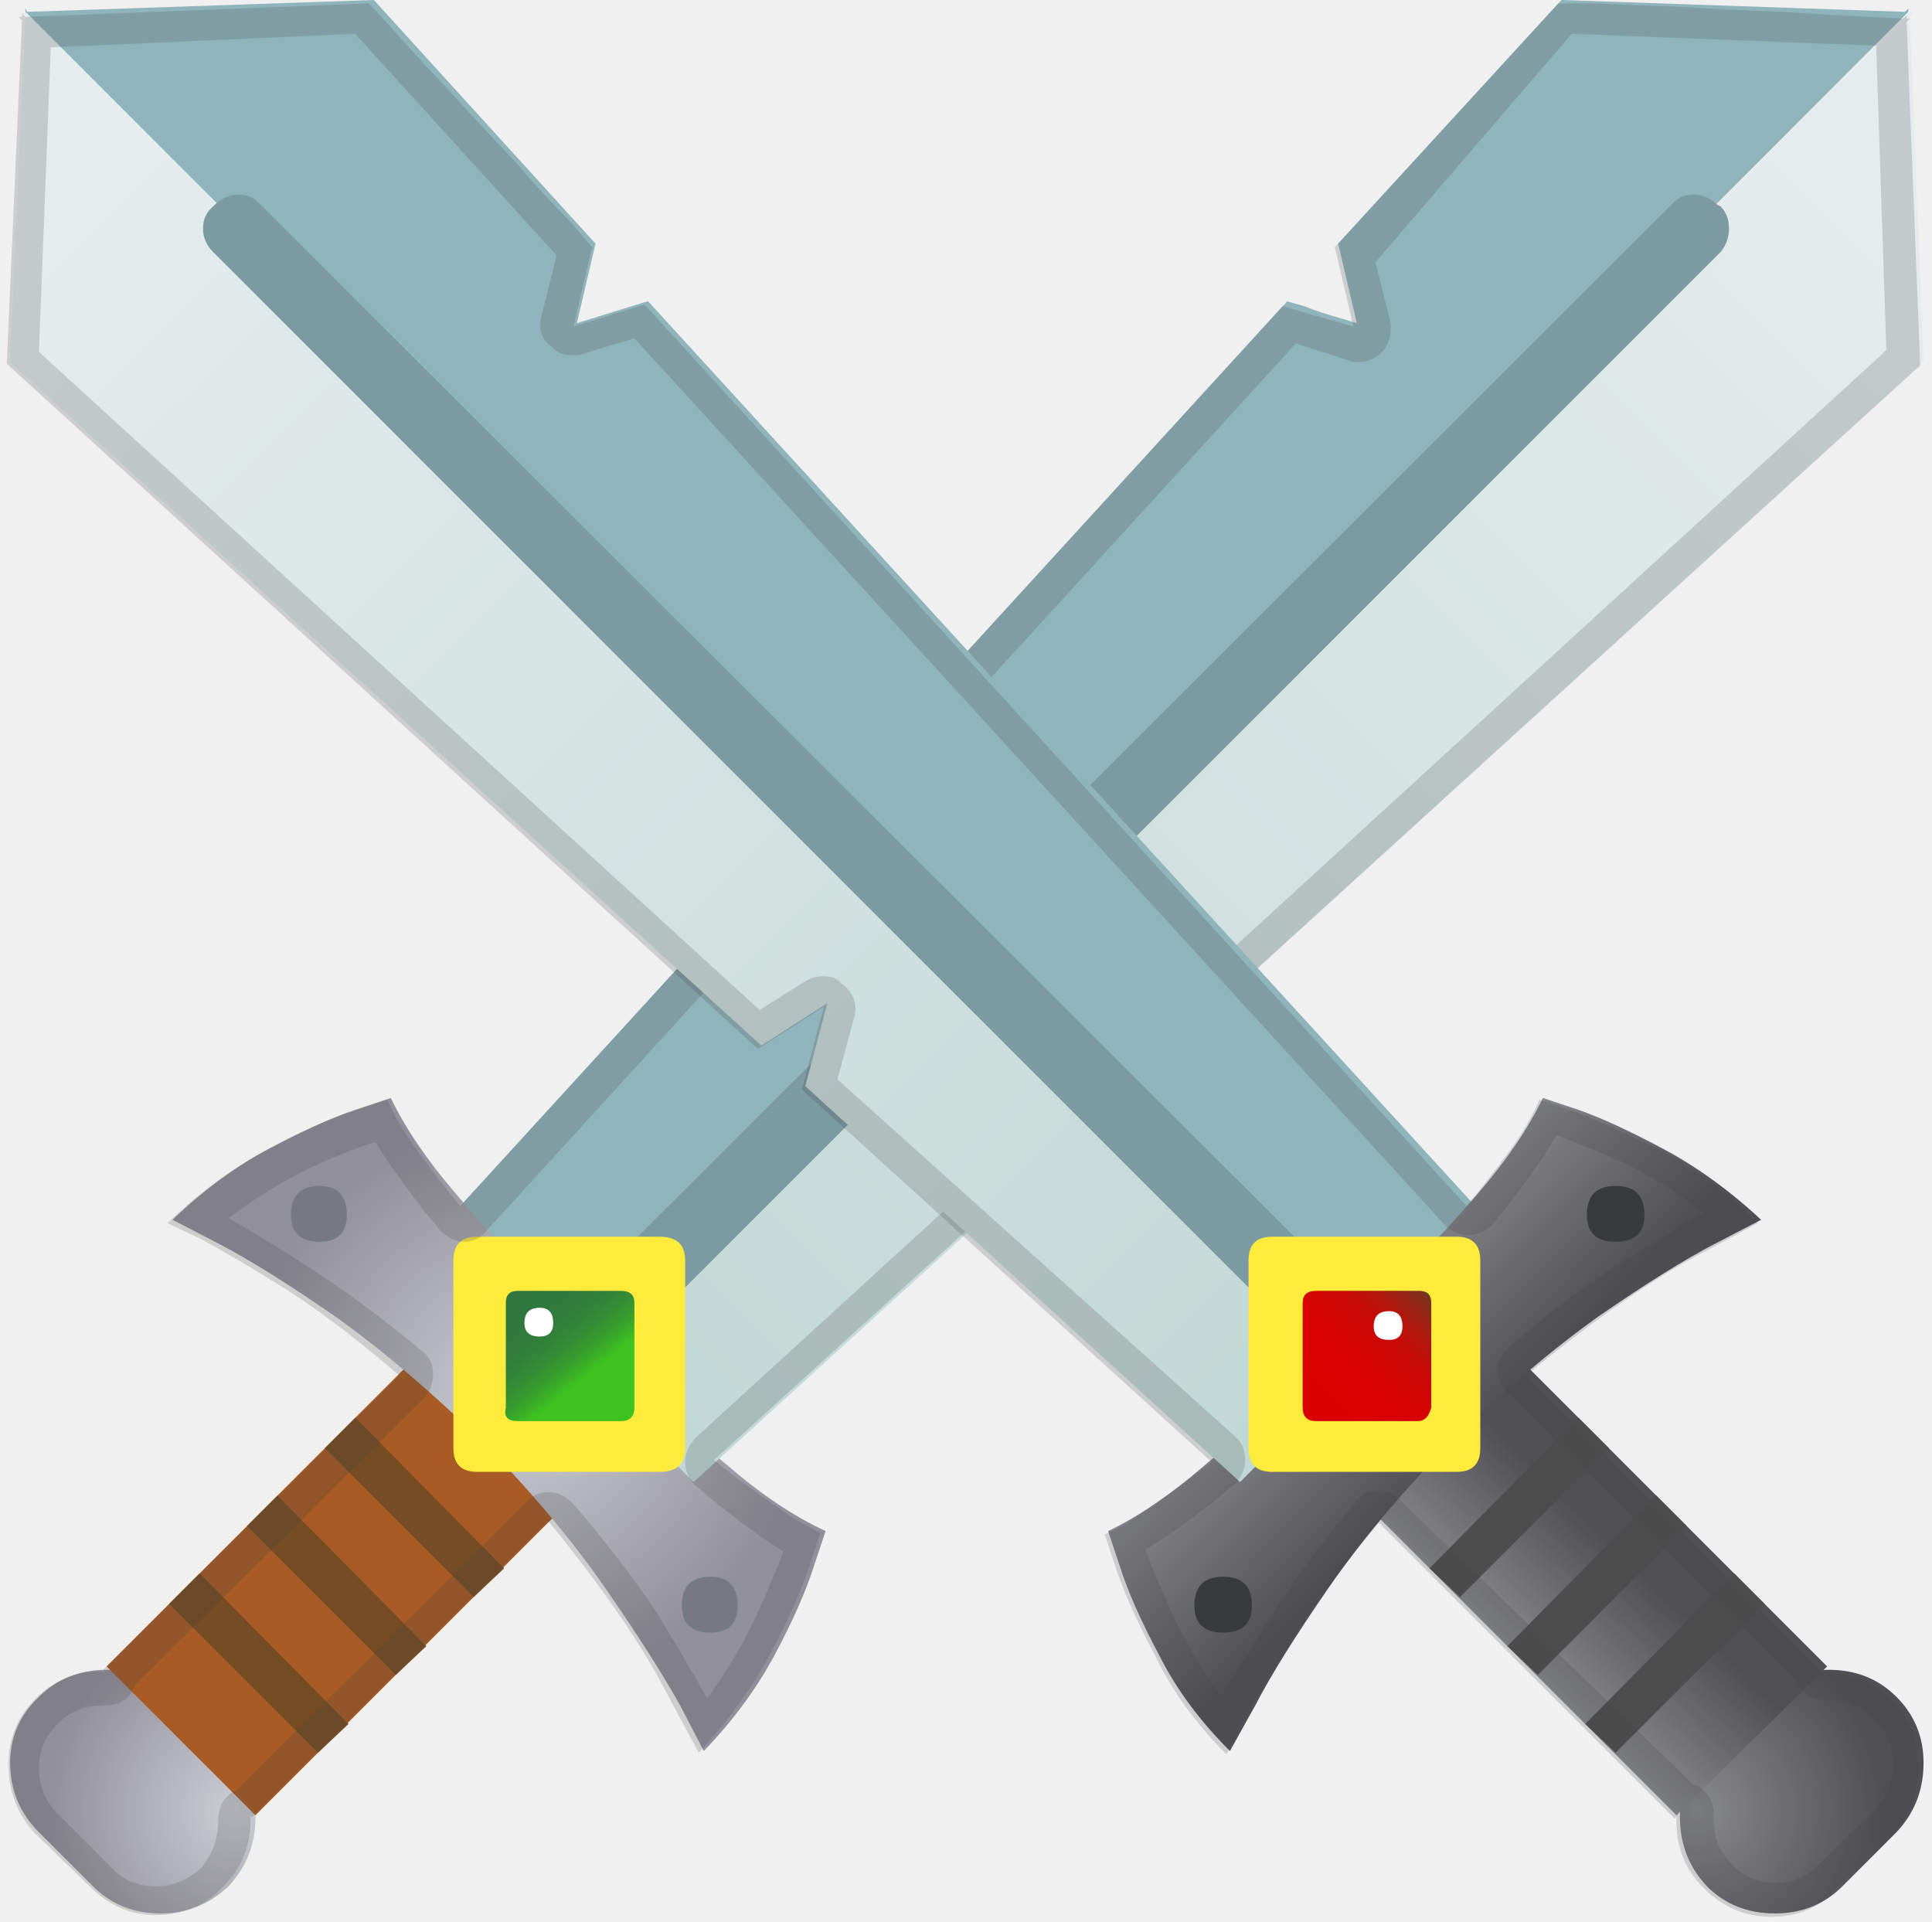
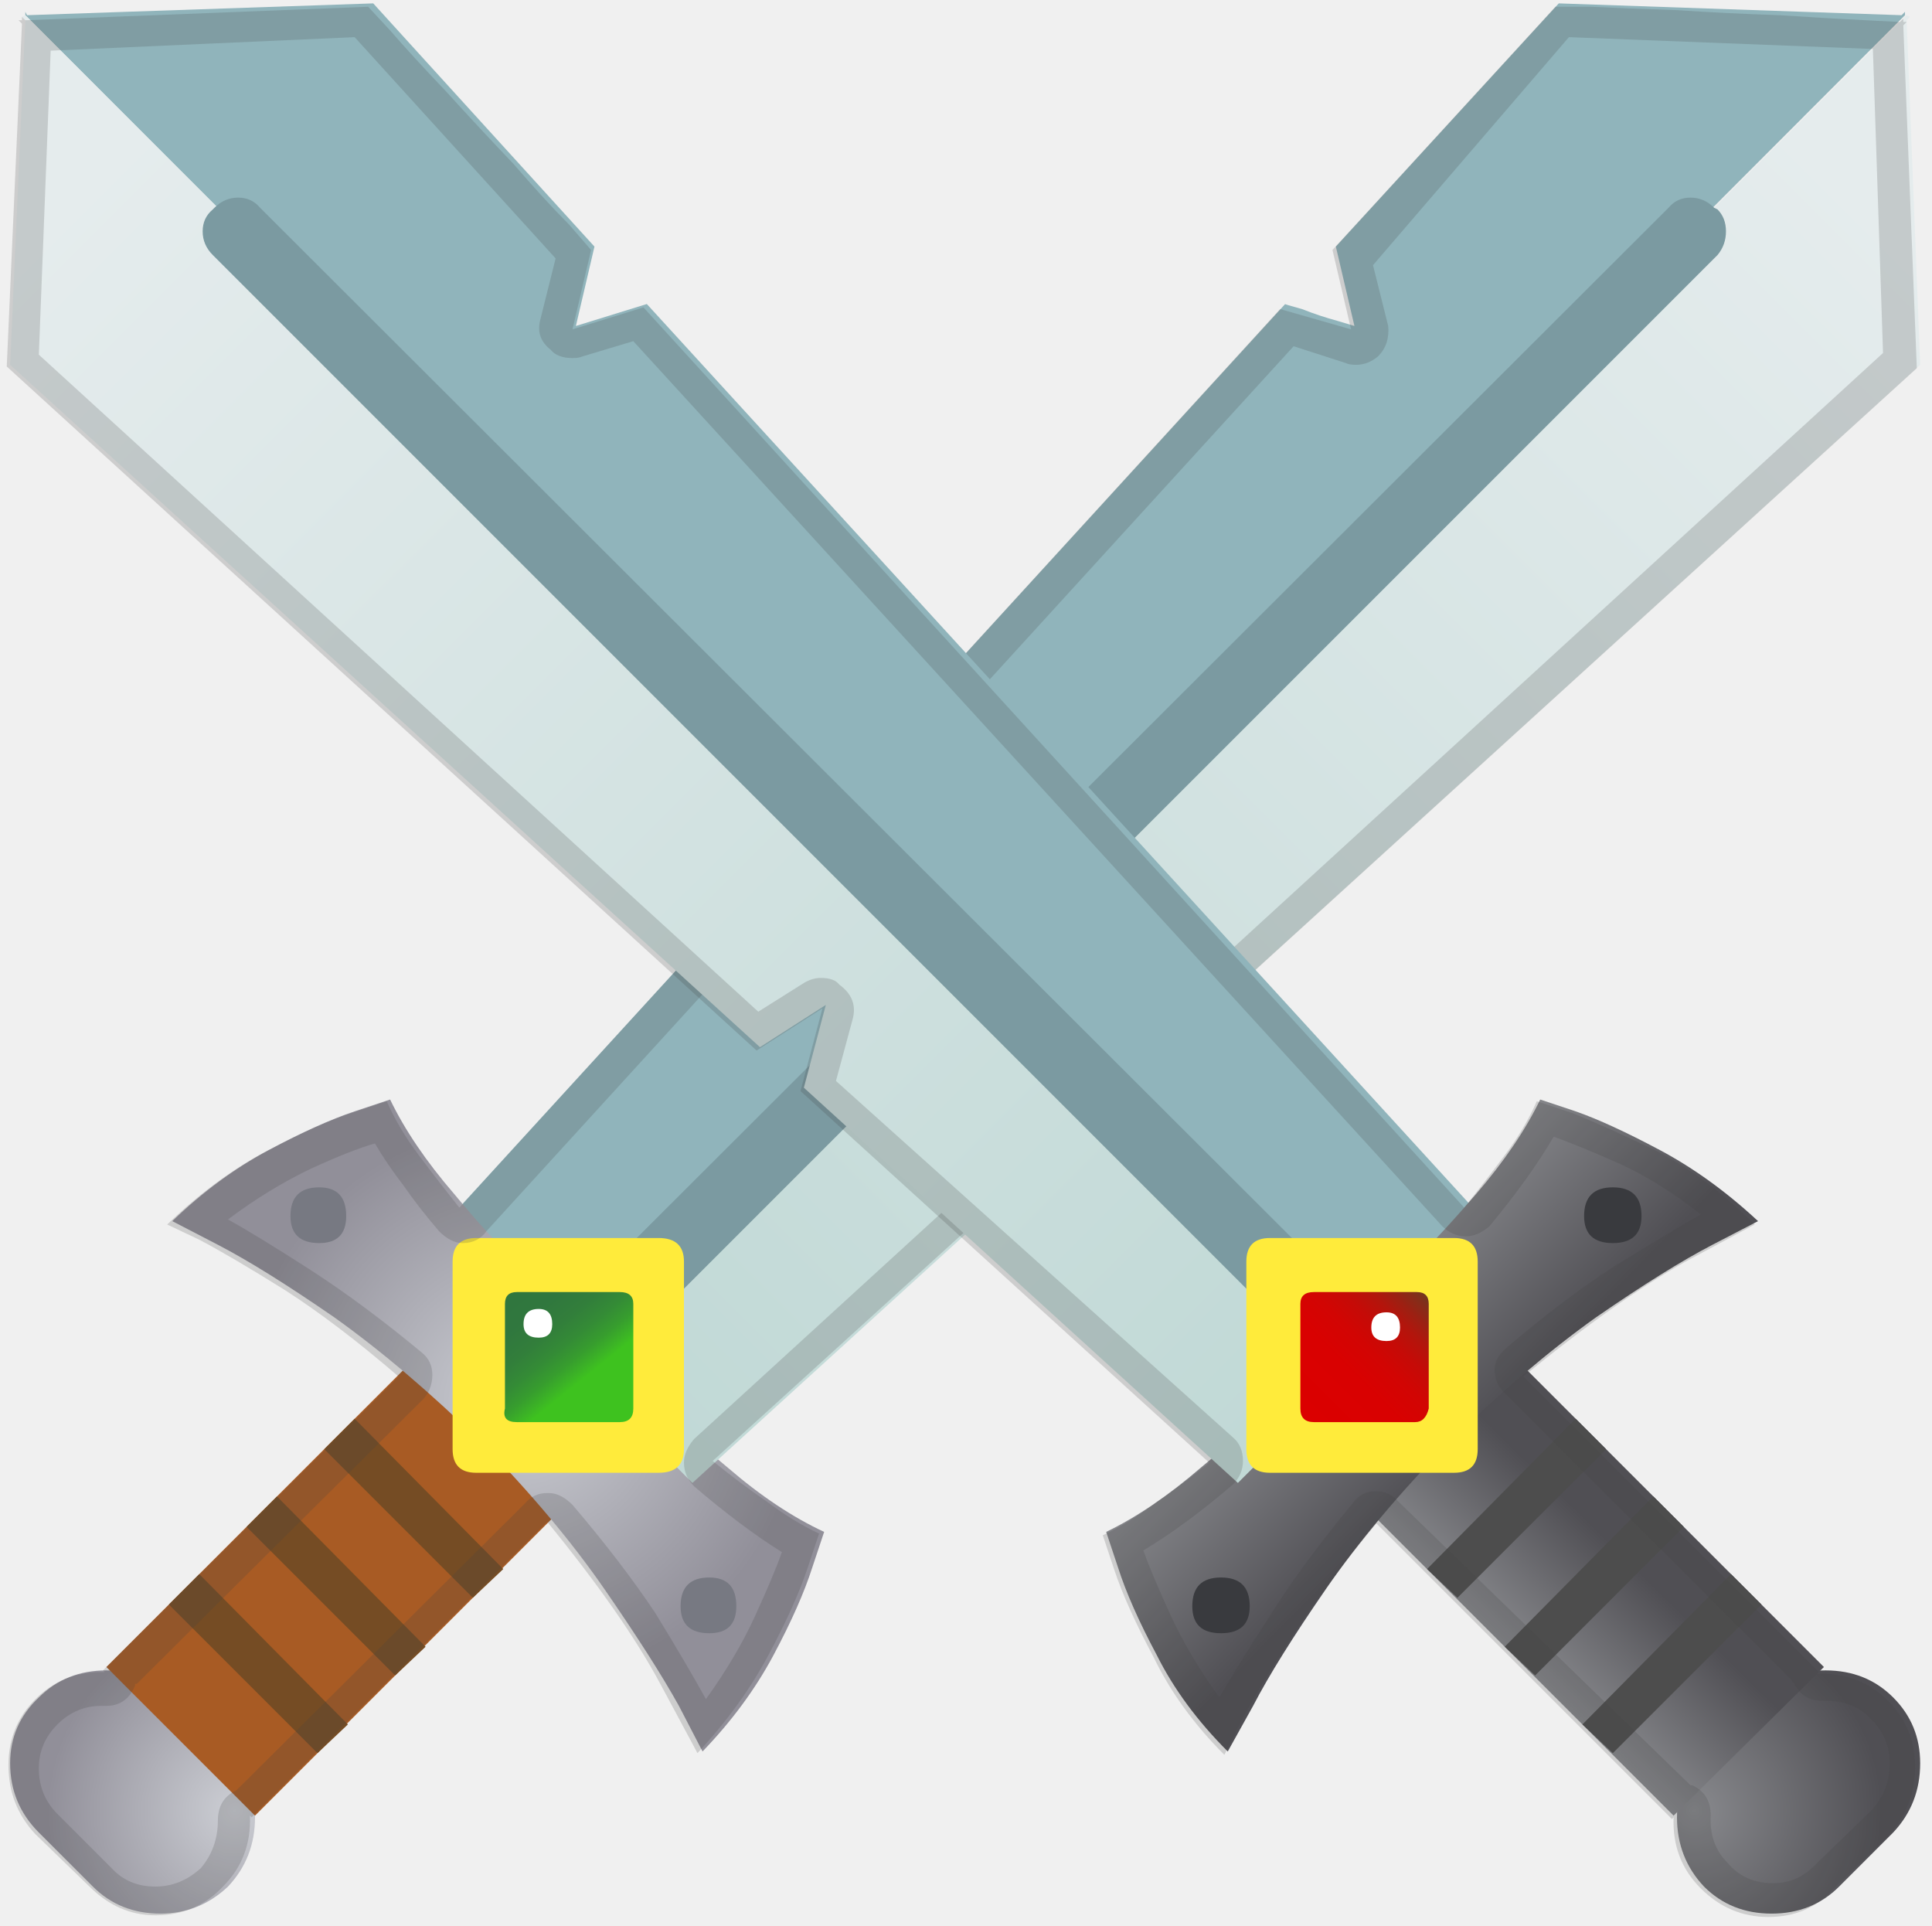
- <svg xmlns="http://www.w3.org/2000/svg" width="1142" height="1136" preserveAspectRatio="xMinYMin slice" viewBox="68 -218 1142 1136" version="1.1">
+ <svg xmlns="http://www.w3.org/2000/svg" width="286" height="285" preserveAspectRatio="xMinYMin slice" viewBox="17 -55 286 285" version="1.1">
  <defs>
    <radialGradient id="gradient_0" spreadMethod="pad" gradientUnits="userSpaceOnUse" fx="-254" fy="39" fr="0" cx="-254" cy="39" r="111" gradientTransform="matrix(-0.7071,0.7071,0.7071,0.7071,0,0)">
      <stop offset="0%" stop-color="#CCCED4" />
      <stop offset="100%" stop-color="#918F99" />
    </radialGradient>
    <radialGradient id="gradient_1" spreadMethod="pad" gradientUnits="userSpaceOnUse" fx="-203" fy="330" fr="0" cx="-203" cy="330" r="165" gradientTransform="matrix(-0.7071,0.7071,0.7071,0.7071,0,0)">
      <stop offset="0%" stop-color="#CCCED4" />
      <stop offset="100%" stop-color="#918F99" />
    </radialGradient>
    <linearGradient id="gradient_2" spreadMethod="pad" gradientUnits="userSpaceOnUse" x1="1184" y1="791" x2="425.5" y2="32.5">
      <stop offset="0%" stop-color="#E5ECED" />
      <stop offset="100%" stop-color="#BFD8D5" />
    </linearGradient>
    <linearGradient id="gradient_3" spreadMethod="pad" gradientUnits="userSpaceOnUse" x1="362" y1="170" x2="414.608" y2="104.488">
      <stop offset="0%" stop-color="#30753F" />
      <stop offset="41%" stop-color="#30773E" />
      <stop offset="59%" stop-color="#327E3B" />
      <stop offset="73%" stop-color="#348B36" />
      <stop offset="85%" stop-color="#379D2E" />
      <stop offset="95%" stop-color="#3CB525" />
      <stop offset="100%" stop-color="#3EC21F" />
    </linearGradient>
    <radialGradient id="gradient_4" spreadMethod="pad" gradientUnits="userSpaceOnUse" fx="650" fy="-865" fr="0" cx="650" cy="-865" r="111" gradientTransform="matrix(0.7071,0.7071,-0.7071,0.7071,0,0)">
      <stop offset="0%" stop-color="#88898D" />
      <stop offset="100%" stop-color="#504F54" />
    </radialGradient>
    <linearGradient id="gradient_5" spreadMethod="pad" gradientUnits="userSpaceOnUse" x1="967" y1="-63" x2="1028.492" y2="-0.5">
      <stop offset="0%" stop-color="#88898D" />
      <stop offset="100%" stop-color="#504F54" />
    </linearGradient>
    <linearGradient id="gradient_6" spreadMethod="pad" gradientUnits="userSpaceOnUse" x1="847" y1="145" x2="931.5" y2="61.506">
      <stop offset="0%" stop-color="#88898D" />
      <stop offset="100%" stop-color="#504F54" />
    </linearGradient>
    <linearGradient id="gradient_7" spreadMethod="pad" gradientUnits="userSpaceOnUse" x1="95" y1="791" x2="852.5" y2="32.501">
      <stop offset="0%" stop-color="#E5ECED" />
      <stop offset="100%" stop-color="#BFD8D5" />
    </linearGradient>
    <linearGradient id="gradient_8" spreadMethod="pad" gradientUnits="userSpaceOnUse" x1="839" y1="81" x2="911.5" y2="153.5">
      <stop offset="0%" stop-color="#DB0000" />
      <stop offset="38%" stop-color="#D90101" />
      <stop offset="55%" stop-color="#D20503" />
      <stop offset="68%" stop-color="#C50B07" />
      <stop offset="79%" stop-color="#B3150C" />
      <stop offset="88%" stop-color="#9B2113" />
      <stop offset="97%" stop-color="#7F301B" />
      <stop offset="100%" stop-color="#72361F" />
    </linearGradient>
  </defs>
-   <path d="M91,-165 q-17,17 -17,41 q0,23 17,39 q16,16 40,16 q23,0 40,-16 l32,-32 q16,-16 16,-39 q0,-24 -16,-41 q-17,-16 -40,-16 q-24,0 -40,16 l-32,32 Z" fill="url(#gradient_0)" transform="matrix(1,0,0,-1,0,700)" />
-   <path d="M131,-67 l88,-88 l185,185 l-88,88 l-185,-185 Z" fill="#A85B24" transform="matrix(1,0,0,-1,0,700)" />
-   <path d="M870,727 q0,0 -10,3 q-11,3 -21,7 q-11,3 -10,3 l-501,-548 l75,-75 l793,794 v2 l-2,-2 l-203,7 l-132,-144 l11,-47 Z" fill="#90B4BB" transform="matrix(1,0,0,-1,0,700)" />
-   <path d="M170,197 q0,0 27,-14 q27,-14 69,-43 q42,-30 87,-74 q44,-45 73,-87 q29,-42 44,-69 q14,-27 14,-27 q26,27 42,57 q16,30 23,52 q7,21 7,21 q-28,13 -57,38 q-29,24 -51,47 q-22,23 -29,31 q0,0 0,1 q-1,0 -2,1 q-1,0 -1,1 q-1,1 -1,1 q-8,7 -31,29 q-23,22 -47,51 q-25,29 -38,56 q0,0 -21,-7 q-21,-7 -51,-23 q-30,-16 -57,-42 Z" fill="url(#gradient_1)" transform="matrix(1,0,0,-1,0,700)" />
-   <path d="M1199,910 l-2,1 l-794,-794 l75,-75 l257,234 l-13,49 l39,-25 l444,404 l-8,204 l2,2 Z" fill="url(#gradient_2)" transform="matrix(1,0,0,-1,0,700)" />
-   <path d="M436,151 q-6,6 -6,14 q0,8 6,13 l620,619 q5,6 13,6 q8,0 14,-6 l2,-1 q5,-5 5,-13 q0,-8 -5,-14 l-620,-620 q-6,-5 -14,-5 q-8,0 -13,5 l-2,2 Z" fill="#7B9AA1" transform="matrix(1,0,0,-1,0,700)" />
-   <path d="M350,48 q-14,0 -14,14 v111 q0,14 14,14 h108 q15,0 15,-14 v-111 q0,-14 -15,-14 h-108 Z" fill="#FFEB3B" transform="matrix(1,0,0,-1,0,700)" />
-   <path d="M374,78 q-9,0 -7,8 v62 q0,7 7,7 h61 q8,0 8,-7 v-62 q0,-8 -8,-8 h-61 Z" fill="url(#gradient_3)" transform="matrix(1,0,0,-1,0,700)" />
-   <path d="M504,-31 q0,17 -16,17 q-17,0 -17,-17 q0,-16 17,-16 q16,0 16,16 Z M273,200 q0,17 -16,17 q-17,0 -17,-17 q0,-16 17,-16 q16,0 16,16 Z" fill="#777982" transform="matrix(1,0,0,-1,0,700)" />
-   <path d="M348,-26 l18,17 l-88,89 l-18,-18 l88,-88 Z M302,-72 l18,17 l-88,89 l-18,-18 l88,-88 Z M256,-118 l18,17 l-88,89 l-18,-18 l88,-88 Z" fill="#754C24" transform="matrix(1,0,0,-1,0,700)" />
-   <path d="M997,898 l-116,-135 l9,-36 q1,-11 -6,-18 q-6,-5 -13,-5 q-4,0 -6,1 l-31,10 l-478,-524 q-5,-7 -14,-7 q-7,0 -14,7 q-12,14 -21,27 q-10,13 -17,25 q-14,-4 -38,-15 q-25,-12 -49,-30 q18,-10 49,-30 q31,-20 66,-49 q6,-5 6,-13 q0,-8 -5,-14 l-170,-169 q-1,0 -1,0 q0,-1 0,-1 q-5,-12 -17,-12 h-1 h-2 q-15,0 -26,-11 q-11,-11 -11,-26 q0,-16 11,-27 l32,-32 q10,-11 26,-11 q15,0 27,11 q10,12 10,28 q0,13 11,18 q0,0 1,1 l170,169 q5,6 13,6 h1 q7,0 14,-7 q29,-34 49,-64 q19,-31 30,-51 q18,25 29,49 q11,24 16,38 q-24,15 -52,39 q-6,6 -6,14 q0,7 6,14 l233,213 l-11,37 q-1,13 8,20 q5,4 11,4 q6,0 10,-3 l28,-17 l425,389 l-6,180 l-180,7 Z M989,916 q0,0 21,0 q20,-1 51,-2 q30,-2 61,-3 q30,-2 51,-3 q20,-1 20,-1 l2,2 v-2 h2 l-2,-2 l8,-203 l-444,-404 l-39,24 l12,-47 l-242,-220 q16,-13 32,-24 q16,-12 31,-19 q0,0 -7,-21 q-7,-21 -23,-51 q-16,-30 -42,-58 q0,0 -22,41 q-22,41 -67,96 l-175,-175 l-1,1 q1,-25 -16,-42 q-16,-17 -40,-17 q-22,0 -39,17 l-32,31 q-16,17 -16,41 q0,23 16,39 q16,16 39,16 h2 l-1,1 l175,174 q-36,31 -67,51 q-32,20 -51,30 q-19,9 -19,9 q28,27 58,43 q30,16 51,23 q21,7 21,7 q7,-16 19,-32 q12,-16 24,-31 l486,532 l42,-12 l-11,47 l132,144 Z" fill="#424242" fill-opacity="0.2" transform="matrix(1,0,0,-1,0,700)" />
-   <path d="M1189,-165 q16,17 16,41 q0,23 -16,39 q-16,16 -40,16 q-24,0 -40,-16 l-32,-32 q-16,-16 -16,-39 q0,-24 16,-41 q16,-16 40,-16 q24,0 40,16 l32,32 Z" fill="url(#gradient_4)" transform="matrix(1,0,0,-1,0,700)" />
-   <path d="M1148,-67 l-185,185 l-88,-89 l184,-184 l89,88 Z" fill="url(#gradient_5)" transform="matrix(1,0,0,-1,0,700)" />
-   <path d="M409,727 l42,13 l501,-548 l-75,-75 l-794,794 v2 l1,-2 l205,7 l131,-144 l-11,-47 Z" fill="#90B4BB" transform="matrix(1,0,0,-1,0,700)" />
-   <path d="M1109,197 q0,0 -27,-14 q-27,-14 -69,-43 q-42,-30 -87,-74 q-44,-45 -73,-87 q-29,-42 -43,-69 q-15,-27 -15,-27 q-27,27 -42,57 q-16,30 -23,52 q-7,21 -7,21 q27,13 56,38 q29,24 52,47 q22,23 29,31 q0,0 1,1 q0,0 1,1 q0,0 1,1 q0,1 0,1 q8,7 31,29 q23,22 48,51 q25,29 38,56 q0,0 21,-7 q20,-7 50,-23 q30,-16 58,-42 Z" fill="url(#gradient_6)" transform="matrix(1,0,0,-1,0,700)" />
-   <path d="M81,910 l2,1 l793,-794 l-75,-75 l-257,234 l13,49 l-39,-25 l-444,404 l9,204 l-2,2 Z" fill="url(#gradient_7)" transform="matrix(1,0,0,-1,0,700)" />
-   <path d="M843,151 q5,6 5,14 q0,8 -6,13 l-620,619 q-5,6 -13,6 q-8,0 -14,-6 l-1,-1 q-6,-5 -6,-13 q0,-8 6,-14 l620,-620 q5,-5 13,-5 q8,0 14,5 l2,2 Z" fill="#7B9AA1" transform="matrix(1,0,0,-1,0,700)" />
-   <path d="M929,48 q14,0 14,14 v111 q0,14 -14,14 h-109 q-14,0 -14,-14 v-111 q0,-14 14,-14 h109 Z" fill="#FFEB3B" transform="matrix(1,0,0,-1,0,700)" />
-   <path d="M906,78 q6,0 8,8 v62 q0,7 -7,7 h-61 q-8,0 -8,-7 v-62 q0,-8 8,-8 h60 Z" fill="url(#gradient_8)" transform="matrix(1,0,0,-1,0,700)" />
-   <path d="M808,-31 q0,17 -17,17 q-17,0 -17,-17 q0,-16 17,-16 q17,0 17,16 Z M1040,200 q0,17 -17,17 q-17,0 -17,-17 q0,-16 17,-16 q17,0 17,16 Z" fill="#393A3E" transform="matrix(1,0,0,-1,0,700)" />
-   <path d="M1019,62 l-18,18 l-88,-89 l18,-17 l88,88 Z M1065,16 l-18,18 l-88,-89 l18,-17 l88,88 Z M1111,-30 l-18,18 l-88,-89 l18,-17 l88,88 Z" fill="#4D4D4D" transform="matrix(1,0,0,-1,0,700)" />
-   <path d="M278,898 l-180,-8 l-7,-180 l426,-389 l27,17 q5,3 10,3 q8,0 11,-4 q11,-8 8,-20 l-10,-37 l235,-211 q6,-5 6,-14 q0,-8 -6,-14 q-28,-24 -53,-39 q5,-14 16,-38 q11,-24 29,-49 q11,19 31,50 q19,30 48,65 q5,7 13,7 h1 q8,0 13,-6 l173,-168 q0,0 1,0 q11,-5 11,-18 q-1,-17 10,-28 q10,-12 27,-12 q15,0 26,12 l32,31 q11,12 11,28 q0,15 -11,26 q-10,11 -27,11 h-1 h-1 q-12,0 -17,11 q-1,0 -1,1 l-170,170 q-6,6 -6,14 q0,7 7,13 q34,29 65,49 q31,19 50,30 q-24,19 -48,30 q-25,11 -39,16 q-14,-24 -38,-53 q-7,-6 -14,-6 q-8,0 -14,6 l-479,524 l-30,-9 q-2,-1 -6,-1 q-9,0 -13,5 q-9,7 -6,18 l9,36 l-119,131 Z M286,916 q0,0 13,-14 q13,-15 33,-36 q20,-22 40,-43 q19,-22 33,-36 q13,-15 13,-15 l-11,-47 l42,13 l486,-533 q12,15 24,31 q12,16 19,32 q0,0 21,-7 q20,-8 51,-23 q30,-16 57,-43 q0,0 -41,-22 q-41,-23 -96,-68 l175,-175 l-1,-1 h3 q23,0 39,-16 q16,-16 16,-39 q0,-24 -16,-41 l-32,-31 q-15,-17 -39,-17 q-23,0 -40,17 q-17,17 -16,42 l-1,-1 l-175,175 q-30,-36 -50,-67 q-20,-31 -30,-50 q-10,-20 -10,-20 q-27,27 -42,58 q-16,30 -23,51 q-7,21 -7,21 q15,7 31,19 q16,11 32,24 l-242,220 l13,49 l-39,-25 l-444,405 l9,203 l-2,2 h2 v2 l2,-2 l203,8 Z" fill="#424242" fill-opacity="0.2" transform="matrix(1,0,0,-1,0,700)" />
-   <path d="M897,134 q0,9 -8,9 q-9,0 -9,-9 q0,-8 9,-8 q8,0 8,8 Z M395,136 q0,9 -8,9 q-9,0 -9,-9 q0,-8 9,-8 q8,0 8,8 Z" fill="#FFFFFF" transform="matrix(1,0,0,-1,0,700)" />
+   <path d="M91,-165 q-17,17 -17,41 q0,23 17,39 q16,16 40,16 q23,0 40,-16 l32,-32 q16,-16 16,-39 q0,-24 -16,-41 q-17,-16 -40,-16 q-24,0 -40,16 l-32,32 Z" fill="url(#gradient_0)" transform="matrix(0.25,0,0,-0.25,0,175)" />
+   <path d="M131,-67 l88,-88 l185,185 l-88,88 l-185,-185 Z" fill="#A85B24" transform="matrix(0.25,0,0,-0.25,0,175)" />
+   <path d="M870,727 q0,0 -10,3 q-11,3 -21,7 q-11,3 -10,3 l-501,-548 l75,-75 l793,794 v2 l-2,-2 l-203,7 l-132,-144 l11,-47 Z" fill="#90B4BB" transform="matrix(0.25,0,0,-0.25,0,175)" />
+   <path d="M170,197 q0,0 27,-14 q27,-14 69,-43 q42,-30 87,-74 q44,-45 73,-87 q29,-42 44,-69 q14,-27 14,-27 q26,27 42,57 q16,30 23,52 q7,21 7,21 q-28,13 -57,38 q-29,24 -51,47 q-22,23 -29,31 q0,0 0,1 q-1,0 -2,1 q-1,0 -1,1 q-1,1 -1,1 q-8,7 -31,29 q-23,22 -47,51 q-25,29 -38,56 q0,0 -21,-7 q-21,-7 -51,-23 q-30,-16 -57,-42 Z" fill="url(#gradient_1)" transform="matrix(0.25,0,0,-0.25,0,175)" />
+   <path d="M1199,910 l-2,1 l-794,-794 l75,-75 l257,234 l-13,49 l39,-25 l444,404 l-8,204 l2,2 Z" fill="url(#gradient_2)" transform="matrix(0.25,0,0,-0.25,0,175)" />
+   <path d="M436,151 q-6,6 -6,14 q0,8 6,13 l620,619 q5,6 13,6 q8,0 14,-6 l2,-1 q5,-5 5,-13 q0,-8 -5,-14 l-620,-620 q-6,-5 -14,-5 q-8,0 -13,5 l-2,2 Z" fill="#7B9AA1" transform="matrix(0.25,0,0,-0.25,0,175)" />
+   <path d="M350,48 q-14,0 -14,14 v111 q0,14 14,14 h108 q15,0 15,-14 v-111 q0,-14 -15,-14 h-108 Z" fill="#FFEB3B" transform="matrix(0.25,0,0,-0.25,0,175)" />
+   <path d="M374,78 q-9,0 -7,8 v62 q0,7 7,7 h61 q8,0 8,-7 v-62 q0,-8 -8,-8 h-61 Z" fill="url(#gradient_3)" transform="matrix(0.25,0,0,-0.25,0,175)" />
+   <path d="M504,-31 q0,17 -16,17 q-17,0 -17,-17 q0,-16 17,-16 q16,0 16,16 Z M273,200 q0,17 -16,17 q-17,0 -17,-17 q0,-16 17,-16 q16,0 16,16 Z" fill="#777982" transform="matrix(0.25,0,0,-0.25,0,175)" />
+   <path d="M348,-26 l18,17 l-88,89 l-18,-18 l88,-88 Z M302,-72 l18,17 l-88,89 l-18,-18 l88,-88 Z M256,-118 l18,17 l-88,89 l-18,-18 l88,-88 Z" fill="#754C24" transform="matrix(0.25,0,0,-0.25,0,175)" />
+   <path d="M997,898 l-116,-135 l9,-36 q1,-11 -6,-18 q-6,-5 -13,-5 q-4,0 -6,1 l-31,10 l-478,-524 q-5,-7 -14,-7 q-7,0 -14,7 q-12,14 -21,27 q-10,13 -17,25 q-14,-4 -38,-15 q-25,-12 -49,-30 q18,-10 49,-30 q31,-20 66,-49 q6,-5 6,-13 q0,-8 -5,-14 l-170,-169 q-1,0 -1,0 q0,-1 0,-1 q-5,-12 -17,-12 h-1 h-2 q-15,0 -26,-11 q-11,-11 -11,-26 q0,-16 11,-27 l32,-32 q10,-11 26,-11 q15,0 27,11 q10,12 10,28 q0,13 11,18 q0,0 1,1 l170,169 q5,6 13,6 h1 q7,0 14,-7 q29,-34 49,-64 q19,-31 30,-51 q18,25 29,49 q11,24 16,38 q-24,15 -52,39 q-6,6 -6,14 q0,7 6,14 l233,213 l-11,37 q-1,13 8,20 q5,4 11,4 q6,0 10,-3 l28,-17 l425,389 l-6,180 l-180,7 Z M989,916 q0,0 21,0 q20,-1 51,-2 q30,-2 61,-3 q30,-2 51,-3 q20,-1 20,-1 l2,2 v-2 h2 l-2,-2 l8,-203 l-444,-404 l-39,24 l12,-47 l-242,-220 q16,-13 32,-24 q16,-12 31,-19 q0,0 -7,-21 q-7,-21 -23,-51 q-16,-30 -42,-58 q0,0 -22,41 q-22,41 -67,96 l-175,-175 l-1,1 q1,-25 -16,-42 q-16,-17 -40,-17 q-22,0 -39,17 l-32,31 q-16,17 -16,41 q0,23 16,39 q16,16 39,16 h2 l-1,1 l175,174 q-36,31 -67,51 q-32,20 -51,30 q-19,9 -19,9 q28,27 58,43 q30,16 51,23 q21,7 21,7 q7,-16 19,-32 q12,-16 24,-31 l486,532 l42,-12 l-11,47 l132,144 Z" fill="#424242" fill-opacity="0.2" transform="matrix(0.25,0,0,-0.25,0,175)" />
+   <path d="M1189,-165 q16,17 16,41 q0,23 -16,39 q-16,16 -40,16 q-24,0 -40,-16 l-32,-32 q-16,-16 -16,-39 q0,-24 16,-41 q16,-16 40,-16 q24,0 40,16 l32,32 Z" fill="url(#gradient_4)" transform="matrix(0.25,0,0,-0.25,0,175)" />
+   <path d="M1148,-67 l-185,185 l-88,-89 l184,-184 l89,88 Z" fill="url(#gradient_5)" transform="matrix(0.25,0,0,-0.25,0,175)" />
+   <path d="M409,727 l42,13 l501,-548 l-75,-75 l-794,794 v2 l1,-2 l205,7 l131,-144 l-11,-47 Z" fill="#90B4BB" transform="matrix(0.25,0,0,-0.25,0,175)" />
+   <path d="M1109,197 q0,0 -27,-14 q-27,-14 -69,-43 q-42,-30 -87,-74 q-44,-45 -73,-87 q-29,-42 -43,-69 q-15,-27 -15,-27 q-27,27 -42,57 q-16,30 -23,52 q-7,21 -7,21 q27,13 56,38 q29,24 52,47 q22,23 29,31 q0,0 1,1 q0,0 1,1 q0,0 1,1 q0,1 0,1 q8,7 31,29 q23,22 48,51 q25,29 38,56 q0,0 21,-7 q20,-7 50,-23 q30,-16 58,-42 Z" fill="url(#gradient_6)" transform="matrix(0.25,0,0,-0.25,0,175)" />
+   <path d="M81,910 l2,1 l793,-794 l-75,-75 l-257,234 l13,49 l-39,-25 l-444,404 l9,204 l-2,2 Z" fill="url(#gradient_7)" transform="matrix(0.25,0,0,-0.25,0,175)" />
+   <path d="M843,151 q5,6 5,14 q0,8 -6,13 l-620,619 q-5,6 -13,6 q-8,0 -14,-6 l-1,-1 q-6,-5 -6,-13 q0,-8 6,-14 l620,-620 q5,-5 13,-5 q8,0 14,5 l2,2 Z" fill="#7B9AA1" transform="matrix(0.25,0,0,-0.25,0,175)" />
+   <path d="M929,48 q14,0 14,14 v111 q0,14 -14,14 h-109 q-14,0 -14,-14 v-111 q0,-14 14,-14 h109 Z" fill="#FFEB3B" transform="matrix(0.25,0,0,-0.25,0,175)" />
+   <path d="M906,78 q6,0 8,8 v62 q0,7 -7,7 h-61 q-8,0 -8,-7 v-62 q0,-8 8,-8 h60 Z" fill="url(#gradient_8)" transform="matrix(0.25,0,0,-0.25,0,175)" />
+   <path d="M808,-31 q0,17 -17,17 q-17,0 -17,-17 q0,-16 17,-16 q17,0 17,16 Z M1040,200 q0,17 -17,17 q-17,0 -17,-17 q0,-16 17,-16 q17,0 17,16 Z" fill="#393A3E" transform="matrix(0.25,0,0,-0.25,0,175)" />
+   <path d="M1019,62 l-18,18 l-88,-89 l18,-17 l88,88 Z M1065,16 l-18,18 l-88,-89 l18,-17 l88,88 Z M1111,-30 l-18,18 l-88,-89 l18,-17 l88,88 Z" fill="#4D4D4D" transform="matrix(0.25,0,0,-0.25,0,175)" />
+   <path d="M278,898 l-180,-8 l-7,-180 l426,-389 l27,17 q5,3 10,3 q8,0 11,-4 q11,-8 8,-20 l-10,-37 l235,-211 q6,-5 6,-14 q0,-8 -6,-14 q-28,-24 -53,-39 q5,-14 16,-38 q11,-24 29,-49 q11,19 31,50 q19,30 48,65 q5,7 13,7 h1 q8,0 13,-6 l173,-168 q0,0 1,0 q11,-5 11,-18 q-1,-17 10,-28 q10,-12 27,-12 q15,0 26,12 l32,31 q11,12 11,28 q0,15 -11,26 q-10,11 -27,11 h-1 h-1 q-12,0 -17,11 q-1,0 -1,1 l-170,170 q-6,6 -6,14 q0,7 7,13 q34,29 65,49 q31,19 50,30 q-24,19 -48,30 q-25,11 -39,16 q-14,-24 -38,-53 q-7,-6 -14,-6 q-8,0 -14,6 l-479,524 l-30,-9 q-2,-1 -6,-1 q-9,0 -13,5 q-9,7 -6,18 l9,36 l-119,131 Z M286,916 q0,0 13,-14 q13,-15 33,-36 q20,-22 40,-43 q19,-22 33,-36 q13,-15 13,-15 l-11,-47 l42,13 l486,-533 q12,15 24,31 q12,16 19,32 q0,0 21,-7 q20,-8 51,-23 q30,-16 57,-43 q0,0 -41,-22 q-41,-23 -96,-68 l175,-175 l-1,-1 h3 q23,0 39,-16 q16,-16 16,-39 q0,-24 -16,-41 l-32,-31 q-15,-17 -39,-17 q-23,0 -40,17 q-17,17 -16,42 l-1,-1 l-175,175 q-30,-36 -50,-67 q-20,-31 -30,-50 q-10,-20 -10,-20 q-27,27 -42,58 q-16,30 -23,51 q-7,21 -7,21 q15,7 31,19 q16,11 32,24 l-242,220 l13,49 l-39,-25 l-444,405 l9,203 l-2,2 h2 v2 l2,-2 l203,8 Z" fill="#424242" fill-opacity="0.2" transform="matrix(0.25,0,0,-0.25,0,175)" />
+   <path d="M897,134 q0,9 -8,9 q-9,0 -9,-9 q0,-8 9,-8 q8,0 8,8 Z M395,136 q0,9 -8,9 q-9,0 -9,-9 q0,-8 9,-8 q8,0 8,8 Z" fill="#FFFFFF" transform="matrix(0.25,0,0,-0.25,0,175)" />
</svg>
